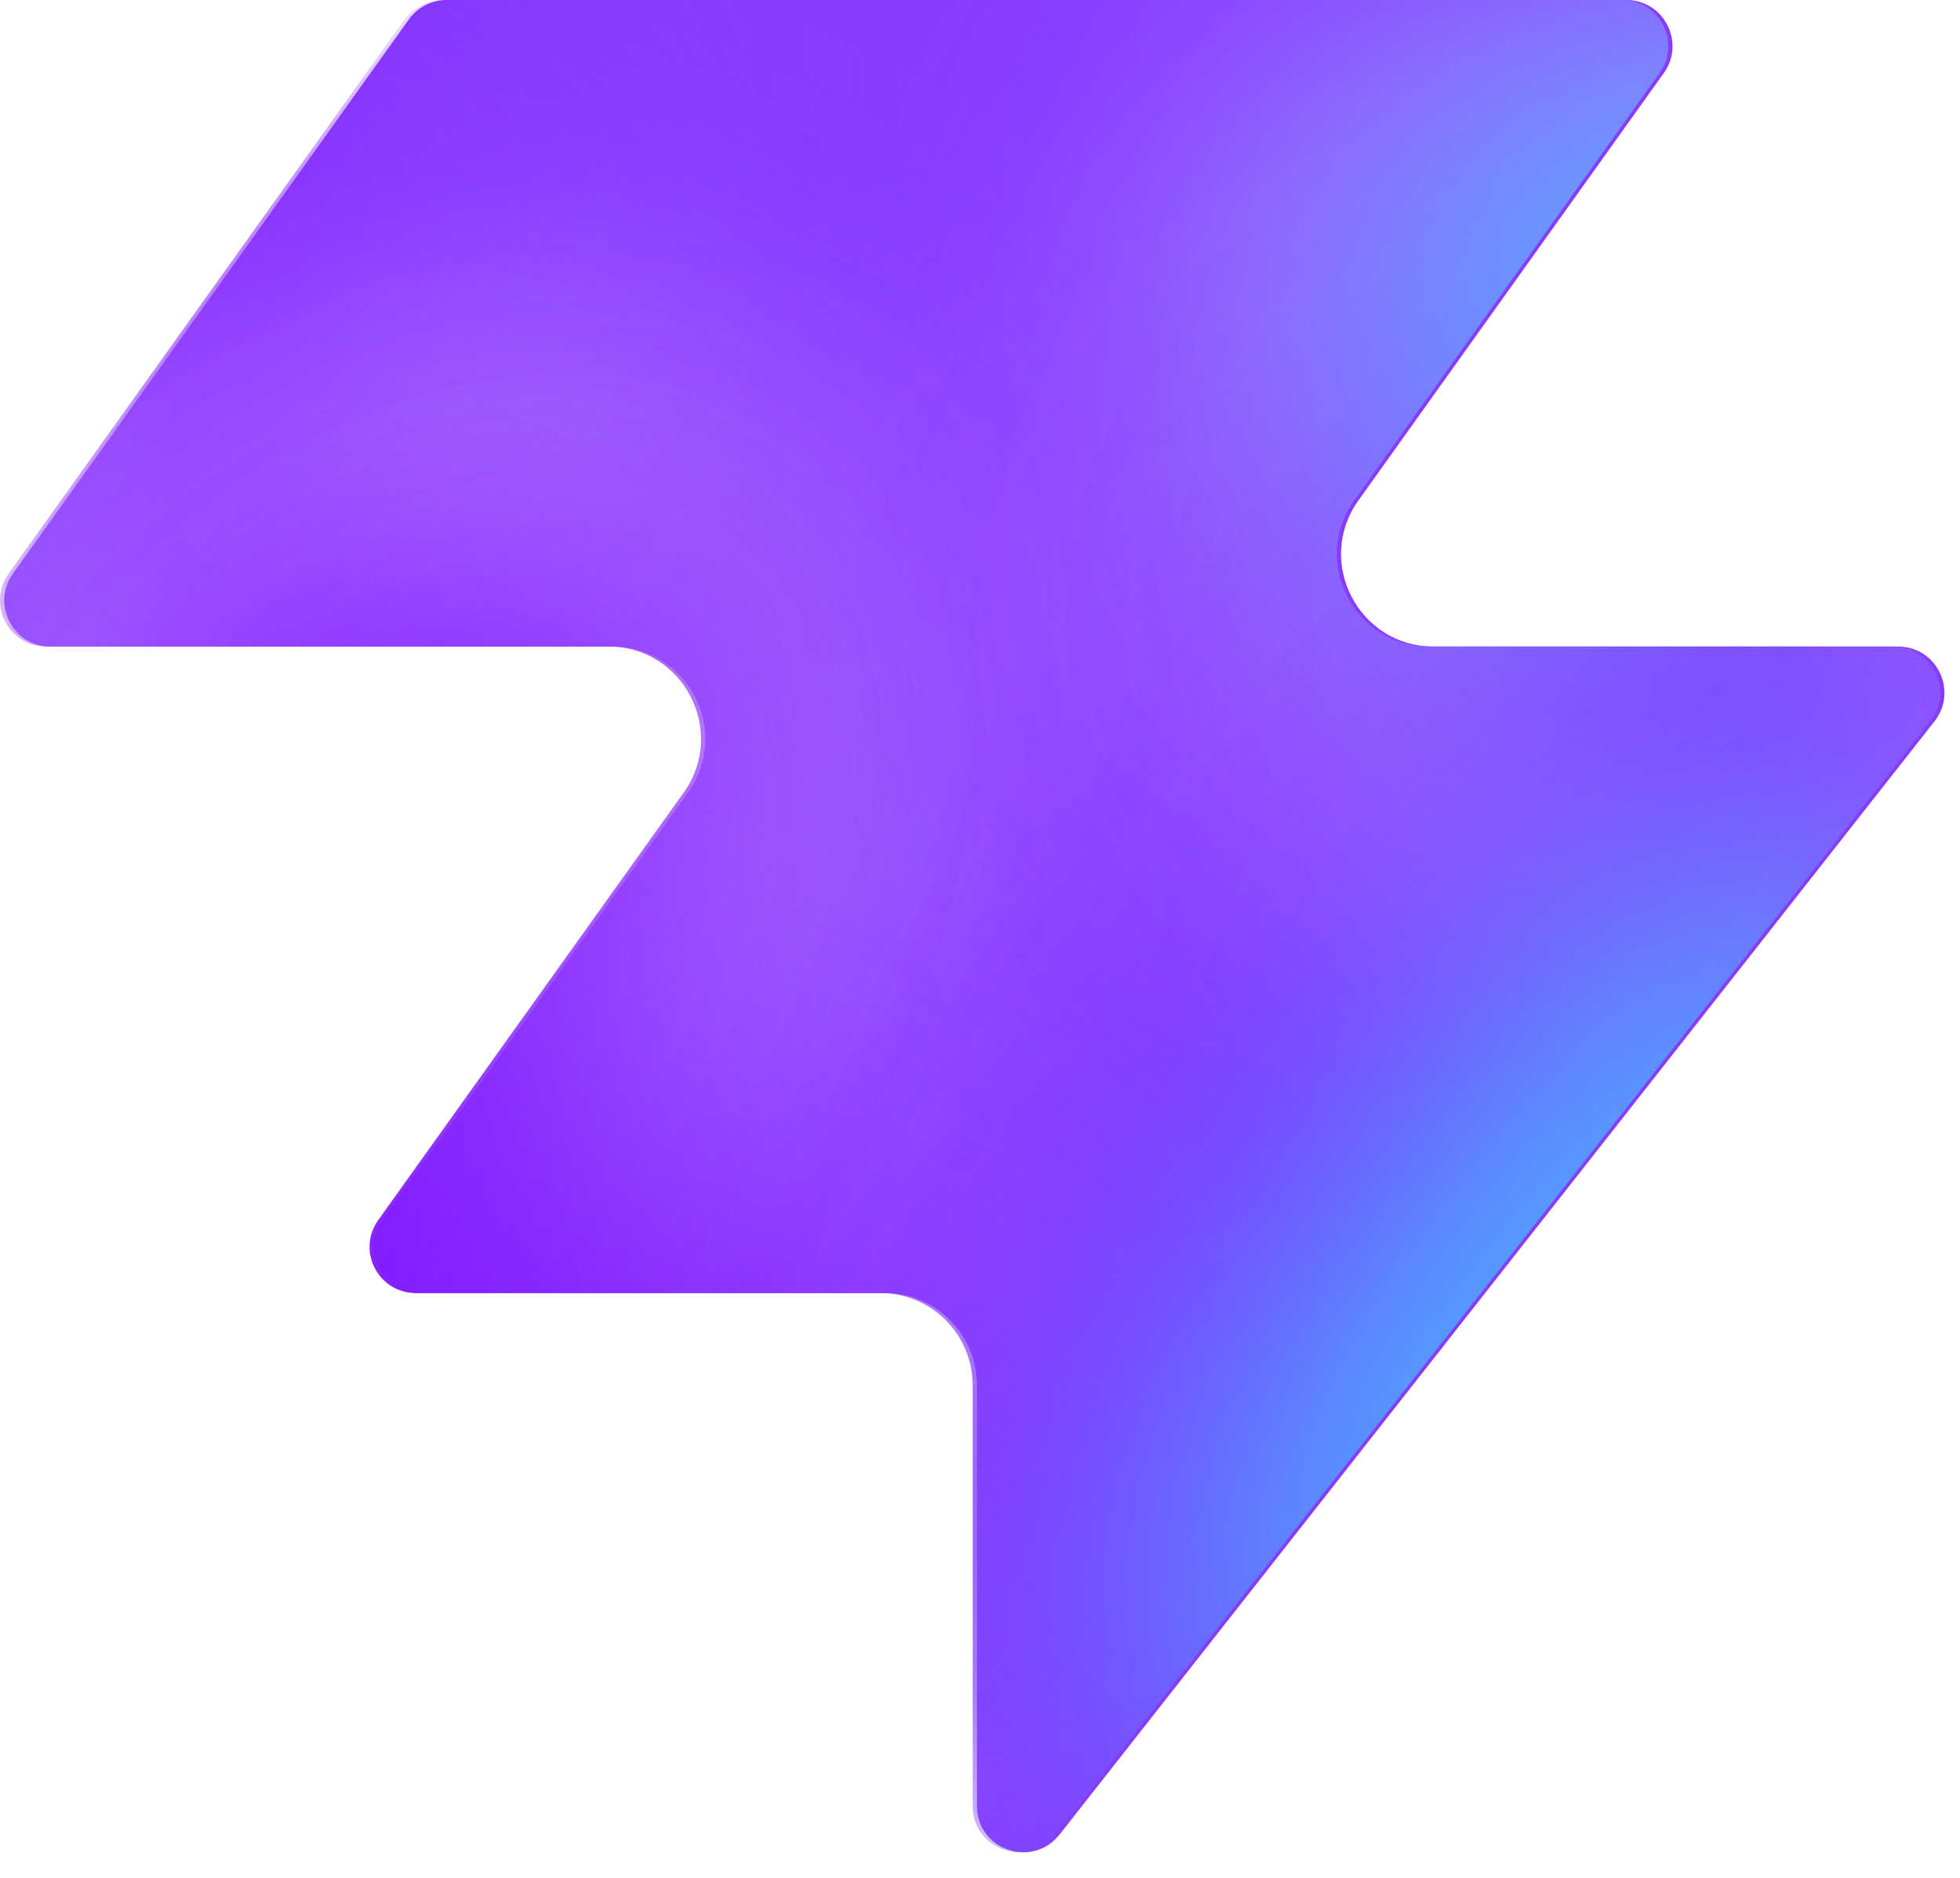
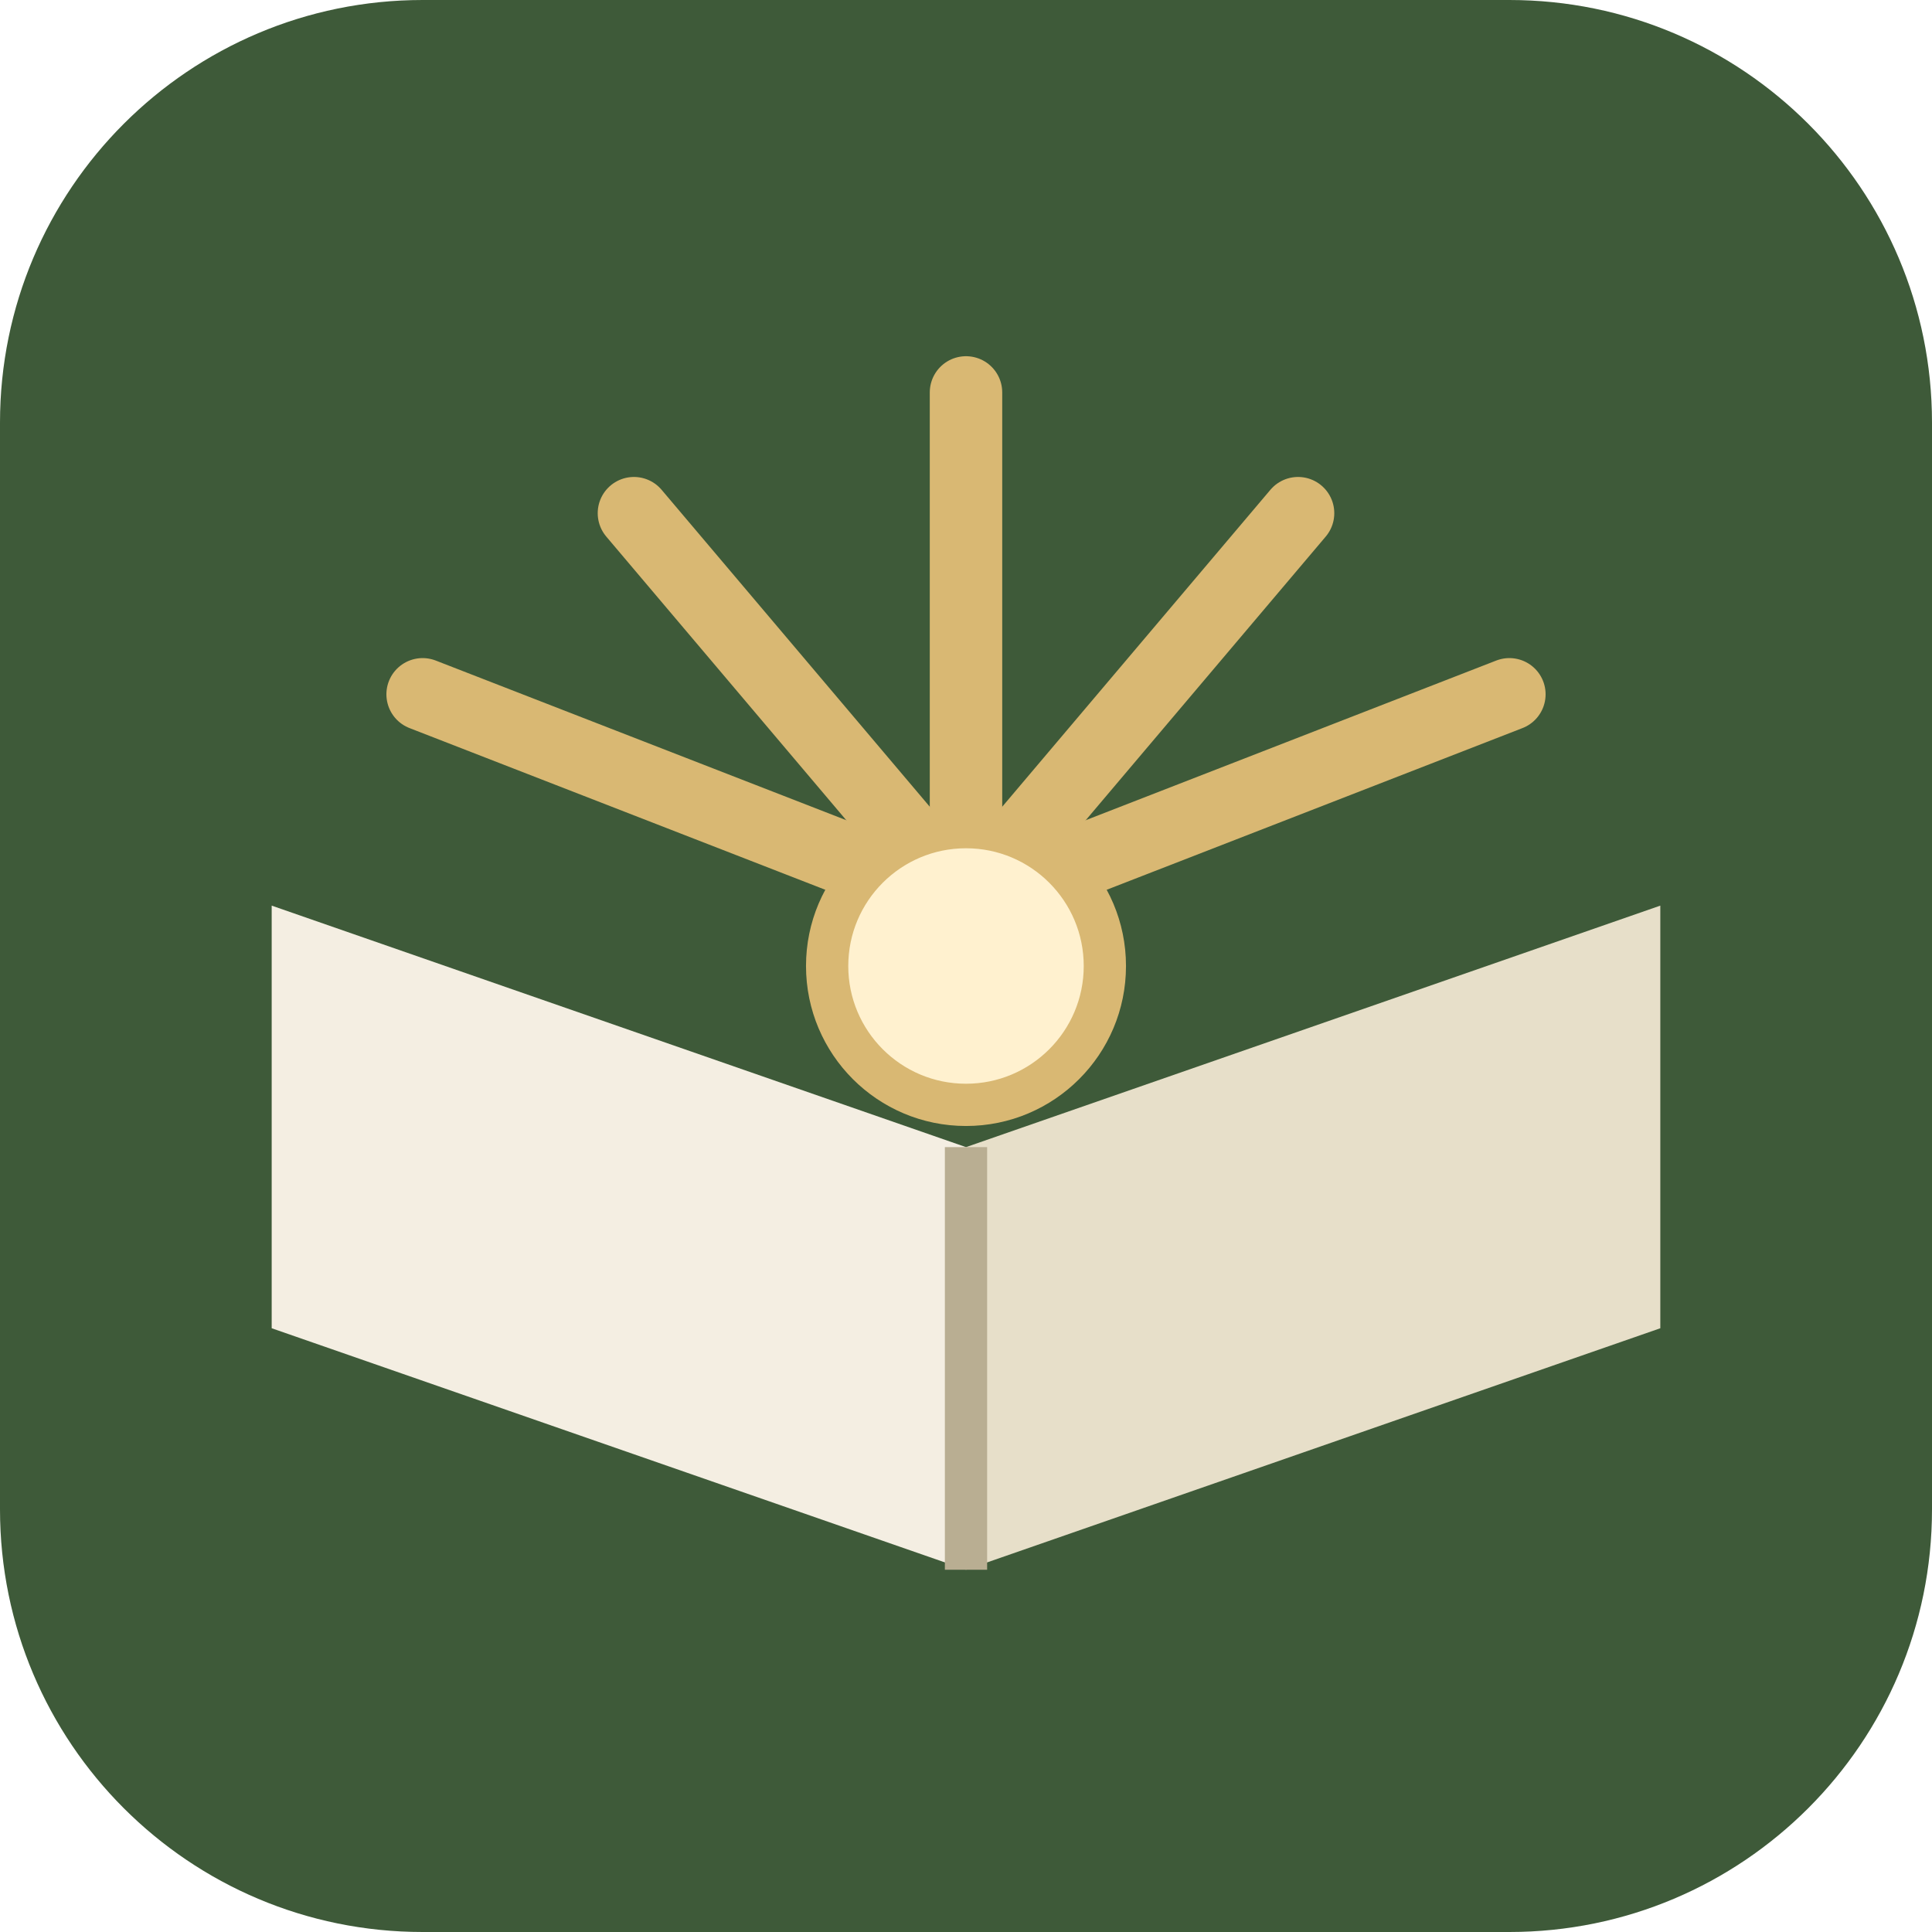
- <svg xmlns="http://www.w3.org/2000/svg" width="48" height="46" fill="none" viewBox="0 0 48 46">
-   <path fill="#863bff" d="M25.946 44.938c-.664.845-2.021.375-2.021-.698V33.937a2.26 2.26 0 0 0-2.262-2.262H10.287c-.92 0-1.456-1.04-.92-1.788l7.48-10.471c1.07-1.497 0-3.578-1.842-3.578H1.237c-.92 0-1.456-1.04-.92-1.788L10.013.474c.214-.297.556-.474.92-.474h28.894c.92 0 1.456 1.04.92 1.788l-7.48 10.471c-1.07 1.498 0 3.579 1.842 3.579h11.377c.943 0 1.473 1.088.89 1.83L25.947 44.94z" style="fill:#863bff;fill:color(display-p3 .525 .23 1);fill-opacity:1" />
-   <mask id="a" width="48" height="46" x="0" y="0" maskUnits="userSpaceOnUse" style="mask-type:alpha">
-     <path fill="#000" d="M25.842 44.938c-.664.844-2.021.375-2.021-.698V33.937a2.26 2.26 0 0 0-2.262-2.262H10.183c-.92 0-1.456-1.04-.92-1.788l7.48-10.471c1.07-1.498 0-3.579-1.842-3.579H1.133c-.92 0-1.456-1.04-.92-1.787L9.91.473c.214-.297.556-.474.92-.474h28.894c.92 0 1.456 1.04.92 1.788l-7.48 10.471c-1.07 1.498 0 3.578 1.842 3.578h11.377c.943 0 1.473 1.088.89 1.832L25.843 44.94z" style="fill:#000;fill-opacity:1" />
-   </mask>
-   <g mask="url(#a)">
-     <g filter="url(#b)">
-       <ellipse cx="5.508" cy="14.704" fill="#ede6ff" rx="5.508" ry="14.704" style="fill:#ede6ff;fill:color(display-p3 .927 .903 1);fill-opacity:1" transform="matrix(.00324 1 1 -.00324 -4.47 31.516)" />
-     </g>
-     <g filter="url(#c)">
-       <ellipse cx="10.399" cy="29.851" fill="#ede6ff" rx="10.399" ry="29.851" style="fill:#ede6ff;fill:color(display-p3 .927 .903 1);fill-opacity:1" transform="matrix(.00324 1 1 -.00324 -39.328 7.883)" />
-     </g>
-     <g filter="url(#d)">
-       <ellipse cx="5.508" cy="30.487" fill="#7e14ff" rx="5.508" ry="30.487" style="fill:#7e14ff;fill:color(display-p3 .492 .077 1);fill-opacity:1" transform="rotate(89.814 -25.913 -14.639)scale(1 -1)" />
-     </g>
-     <g filter="url(#e)">
-       <ellipse cx="5.508" cy="30.599" fill="#7e14ff" rx="5.508" ry="30.599" style="fill:#7e14ff;fill:color(display-p3 .492 .077 1);fill-opacity:1" transform="rotate(89.814 -32.644 -3.334)scale(1 -1)" />
-     </g>
-     <g filter="url(#f)">
-       <ellipse cx="5.508" cy="30.599" fill="#7e14ff" rx="5.508" ry="30.599" style="fill:#7e14ff;fill:color(display-p3 .492 .077 1);fill-opacity:1" transform="matrix(.00324 1 1 -.00324 -34.34 30.47)" />
-     </g>
-     <g filter="url(#g)">
-       <ellipse cx="14.072" cy="22.078" fill="#ede6ff" rx="14.072" ry="22.078" style="fill:#ede6ff;fill:color(display-p3 .927 .903 1);fill-opacity:1" transform="rotate(93.35 24.506 48.493)scale(-1 1)" />
-     </g>
-     <g filter="url(#h)">
-       <ellipse cx="3.47" cy="21.501" fill="#7e14ff" rx="3.47" ry="21.501" style="fill:#7e14ff;fill:color(display-p3 .492 .077 1);fill-opacity:1" transform="rotate(89.009 28.708 47.59)scale(-1 1)" />
-     </g>
-     <g filter="url(#i)">
-       <ellipse cx="3.47" cy="21.501" fill="#7e14ff" rx="3.47" ry="21.501" style="fill:#7e14ff;fill:color(display-p3 .492 .077 1);fill-opacity:1" transform="rotate(89.009 28.708 47.59)scale(-1 1)" />
-     </g>
-     <g filter="url(#j)">
-       <ellipse cx=".387" cy="8.972" fill="#7e14ff" rx="4.407" ry="29.108" style="fill:#7e14ff;fill:color(display-p3 .492 .077 1);fill-opacity:1" transform="rotate(39.51 .387 8.972)" />
-     </g>
-     <g filter="url(#k)">
-       <ellipse cx="47.523" cy="-6.092" fill="#7e14ff" rx="4.407" ry="29.108" style="fill:#7e14ff;fill:color(display-p3 .492 .077 1);fill-opacity:1" transform="rotate(37.892 47.523 -6.092)" />
-     </g>
-     <g filter="url(#l)">
-       <ellipse cx="41.412" cy="6.333" fill="#47bfff" rx="5.971" ry="9.665" style="fill:#47bfff;fill:color(display-p3 .28 .748 1);fill-opacity:1" transform="rotate(37.892 41.412 6.333)" />
-     </g>
-     <g filter="url(#m)">
-       <ellipse cx="-1.879" cy="38.332" fill="#7e14ff" rx="4.407" ry="29.108" style="fill:#7e14ff;fill:color(display-p3 .492 .077 1);fill-opacity:1" transform="rotate(37.892 -1.88 38.332)" />
-     </g>
-     <g filter="url(#n)">
-       <ellipse cx="-1.879" cy="38.332" fill="#7e14ff" rx="4.407" ry="29.108" style="fill:#7e14ff;fill:color(display-p3 .492 .077 1);fill-opacity:1" transform="rotate(37.892 -1.88 38.332)" />
-     </g>
-     <g filter="url(#o)">
-       <ellipse cx="35.651" cy="29.907" fill="#7e14ff" rx="4.407" ry="29.108" style="fill:#7e14ff;fill:color(display-p3 .492 .077 1);fill-opacity:1" transform="rotate(37.892 35.651 29.907)" />
-     </g>
-     <g filter="url(#p)">
-       <ellipse cx="38.418" cy="32.4" fill="#47bfff" rx="5.971" ry="15.297" style="fill:#47bfff;fill:color(display-p3 .28 .748 1);fill-opacity:1" transform="rotate(37.892 38.418 32.4)" />
-     </g>
+ <svg xmlns="http://www.w3.org/2000/svg" viewBox="0 0 64 64" width="64" height="64">
+   <rect width="64" height="64" rx="14" fill="#3e5a39" />
+   <g stroke="#d9b873" stroke-width="2.4" stroke-linecap="round">
+     <line x1="32" y1="30" x2="32" y2="13" />
+     <line x1="32" y1="30" x2="21" y2="17" />
+     <line x1="32" y1="30" x2="43" y2="17" />
+     <line x1="32" y1="30" x2="14" y2="23" />
+     <line x1="32" y1="30" x2="50" y2="23" />
  </g>
-   <defs>
-     <filter id="b" width="60.045" height="41.654" x="-19.77" y="16.149" color-interpolation-filters="sRGB" filterUnits="userSpaceOnUse">
-       <feFlood flood-opacity="0" result="BackgroundImageFix" />
-       <feBlend in="SourceGraphic" in2="BackgroundImageFix" result="shape" />
-       <feGaussianBlur result="effect1_foregroundBlur_2002_17158" stdDeviation="7.659" />
-     </filter>
-     <filter id="c" width="90.34" height="51.437" x="-54.613" y="-7.533" color-interpolation-filters="sRGB" filterUnits="userSpaceOnUse">
-       <feFlood flood-opacity="0" result="BackgroundImageFix" />
-       <feBlend in="SourceGraphic" in2="BackgroundImageFix" result="shape" />
-       <feGaussianBlur result="effect1_foregroundBlur_2002_17158" stdDeviation="7.659" />
-     </filter>
-     <filter id="d" width="79.355" height="29.4" x="-49.64" y="2.03" color-interpolation-filters="sRGB" filterUnits="userSpaceOnUse">
-       <feFlood flood-opacity="0" result="BackgroundImageFix" />
-       <feBlend in="SourceGraphic" in2="BackgroundImageFix" result="shape" />
-       <feGaussianBlur result="effect1_foregroundBlur_2002_17158" stdDeviation="4.596" />
-     </filter>
-     <filter id="e" width="79.579" height="29.4" x="-45.045" y="20.029" color-interpolation-filters="sRGB" filterUnits="userSpaceOnUse">
-       <feFlood flood-opacity="0" result="BackgroundImageFix" />
-       <feBlend in="SourceGraphic" in2="BackgroundImageFix" result="shape" />
-       <feGaussianBlur result="effect1_foregroundBlur_2002_17158" stdDeviation="4.596" />
-     </filter>
-     <filter id="f" width="79.579" height="29.4" x="-43.513" y="21.178" color-interpolation-filters="sRGB" filterUnits="userSpaceOnUse">
-       <feFlood flood-opacity="0" result="BackgroundImageFix" />
-       <feBlend in="SourceGraphic" in2="BackgroundImageFix" result="shape" />
-       <feGaussianBlur result="effect1_foregroundBlur_2002_17158" stdDeviation="4.596" />
-     </filter>
-     <filter id="g" width="74.749" height="58.852" x="15.756" y="-17.901" color-interpolation-filters="sRGB" filterUnits="userSpaceOnUse">
-       <feFlood flood-opacity="0" result="BackgroundImageFix" />
-       <feBlend in="SourceGraphic" in2="BackgroundImageFix" result="shape" />
-       <feGaussianBlur result="effect1_foregroundBlur_2002_17158" stdDeviation="7.659" />
-     </filter>
-     <filter id="h" width="61.377" height="25.362" x="23.548" y="2.284" color-interpolation-filters="sRGB" filterUnits="userSpaceOnUse">
-       <feFlood flood-opacity="0" result="BackgroundImageFix" />
-       <feBlend in="SourceGraphic" in2="BackgroundImageFix" result="shape" />
-       <feGaussianBlur result="effect1_foregroundBlur_2002_17158" stdDeviation="4.596" />
-     </filter>
-     <filter id="i" width="61.377" height="25.362" x="23.548" y="2.284" color-interpolation-filters="sRGB" filterUnits="userSpaceOnUse">
-       <feFlood flood-opacity="0" result="BackgroundImageFix" />
-       <feBlend in="SourceGraphic" in2="BackgroundImageFix" result="shape" />
-       <feGaussianBlur result="effect1_foregroundBlur_2002_17158" stdDeviation="4.596" />
-     </filter>
-     <filter id="j" width="56.045" height="63.649" x="-27.636" y="-22.853" color-interpolation-filters="sRGB" filterUnits="userSpaceOnUse">
-       <feFlood flood-opacity="0" result="BackgroundImageFix" />
-       <feBlend in="SourceGraphic" in2="BackgroundImageFix" result="shape" />
-       <feGaussianBlur result="effect1_foregroundBlur_2002_17158" stdDeviation="4.596" />
-     </filter>
-     <filter id="k" width="54.814" height="64.646" x="20.116" y="-38.415" color-interpolation-filters="sRGB" filterUnits="userSpaceOnUse">
-       <feFlood flood-opacity="0" result="BackgroundImageFix" />
-       <feBlend in="SourceGraphic" in2="BackgroundImageFix" result="shape" />
-       <feGaussianBlur result="effect1_foregroundBlur_2002_17158" stdDeviation="4.596" />
-     </filter>
-     <filter id="l" width="33.541" height="35.313" x="24.641" y="-11.323" color-interpolation-filters="sRGB" filterUnits="userSpaceOnUse">
-       <feFlood flood-opacity="0" result="BackgroundImageFix" />
-       <feBlend in="SourceGraphic" in2="BackgroundImageFix" result="shape" />
-       <feGaussianBlur result="effect1_foregroundBlur_2002_17158" stdDeviation="4.596" />
-     </filter>
-     <filter id="m" width="54.814" height="64.646" x="-29.286" y="6.009" color-interpolation-filters="sRGB" filterUnits="userSpaceOnUse">
-       <feFlood flood-opacity="0" result="BackgroundImageFix" />
-       <feBlend in="SourceGraphic" in2="BackgroundImageFix" result="shape" />
-       <feGaussianBlur result="effect1_foregroundBlur_2002_17158" stdDeviation="4.596" />
-     </filter>
-     <filter id="n" width="54.814" height="64.646" x="-29.286" y="6.009" color-interpolation-filters="sRGB" filterUnits="userSpaceOnUse">
-       <feFlood flood-opacity="0" result="BackgroundImageFix" />
-       <feBlend in="SourceGraphic" in2="BackgroundImageFix" result="shape" />
-       <feGaussianBlur result="effect1_foregroundBlur_2002_17158" stdDeviation="4.596" />
-     </filter>
-     <filter id="o" width="54.814" height="64.646" x="8.244" y="-2.416" color-interpolation-filters="sRGB" filterUnits="userSpaceOnUse">
-       <feFlood flood-opacity="0" result="BackgroundImageFix" />
-       <feBlend in="SourceGraphic" in2="BackgroundImageFix" result="shape" />
-       <feGaussianBlur result="effect1_foregroundBlur_2002_17158" stdDeviation="4.596" />
-     </filter>
-     <filter id="p" width="39.409" height="43.623" x="18.713" y="10.588" color-interpolation-filters="sRGB" filterUnits="userSpaceOnUse">
-       <feFlood flood-opacity="0" result="BackgroundImageFix" />
-       <feBlend in="SourceGraphic" in2="BackgroundImageFix" result="shape" />
-       <feGaussianBlur result="effect1_foregroundBlur_2002_17158" stdDeviation="4.596" />
-     </filter>
-   </defs>
+   <path d="M32 52 L9 44 L9 30 L32 38 Z" fill="#f4eee2" />
+   <path d="M32 38 L55 30 L55 44 L32 52 Z" fill="#e7dfc9" />
+   <line x1="32" y1="38" x2="32" y2="52" stroke="#b9ae92" stroke-width="1.4" />
+   <circle cx="32" cy="32" r="4.6" fill="#fff1cf" stroke="#d9b873" stroke-width="1.4" />
</svg>
